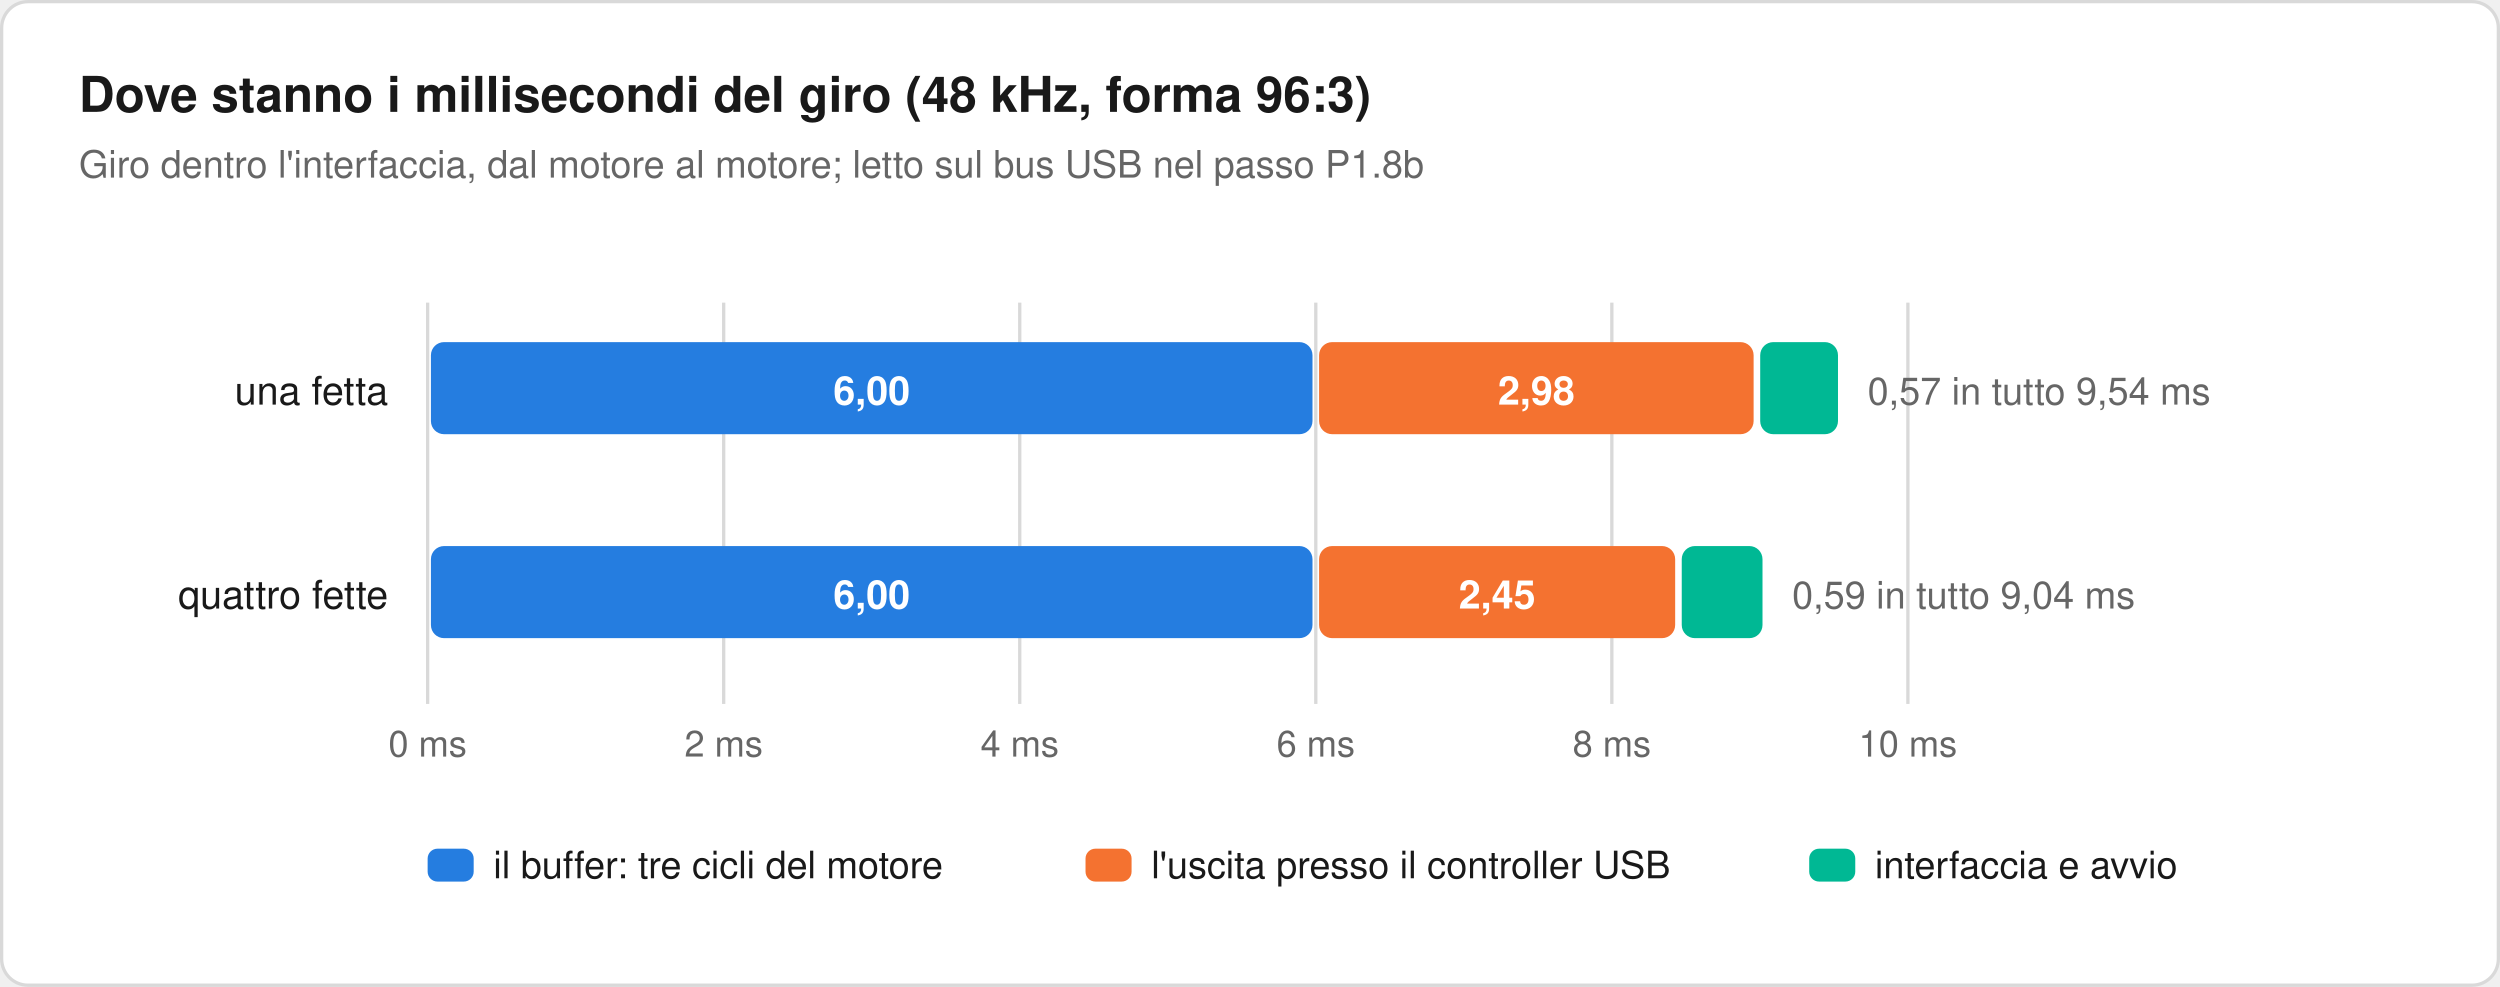
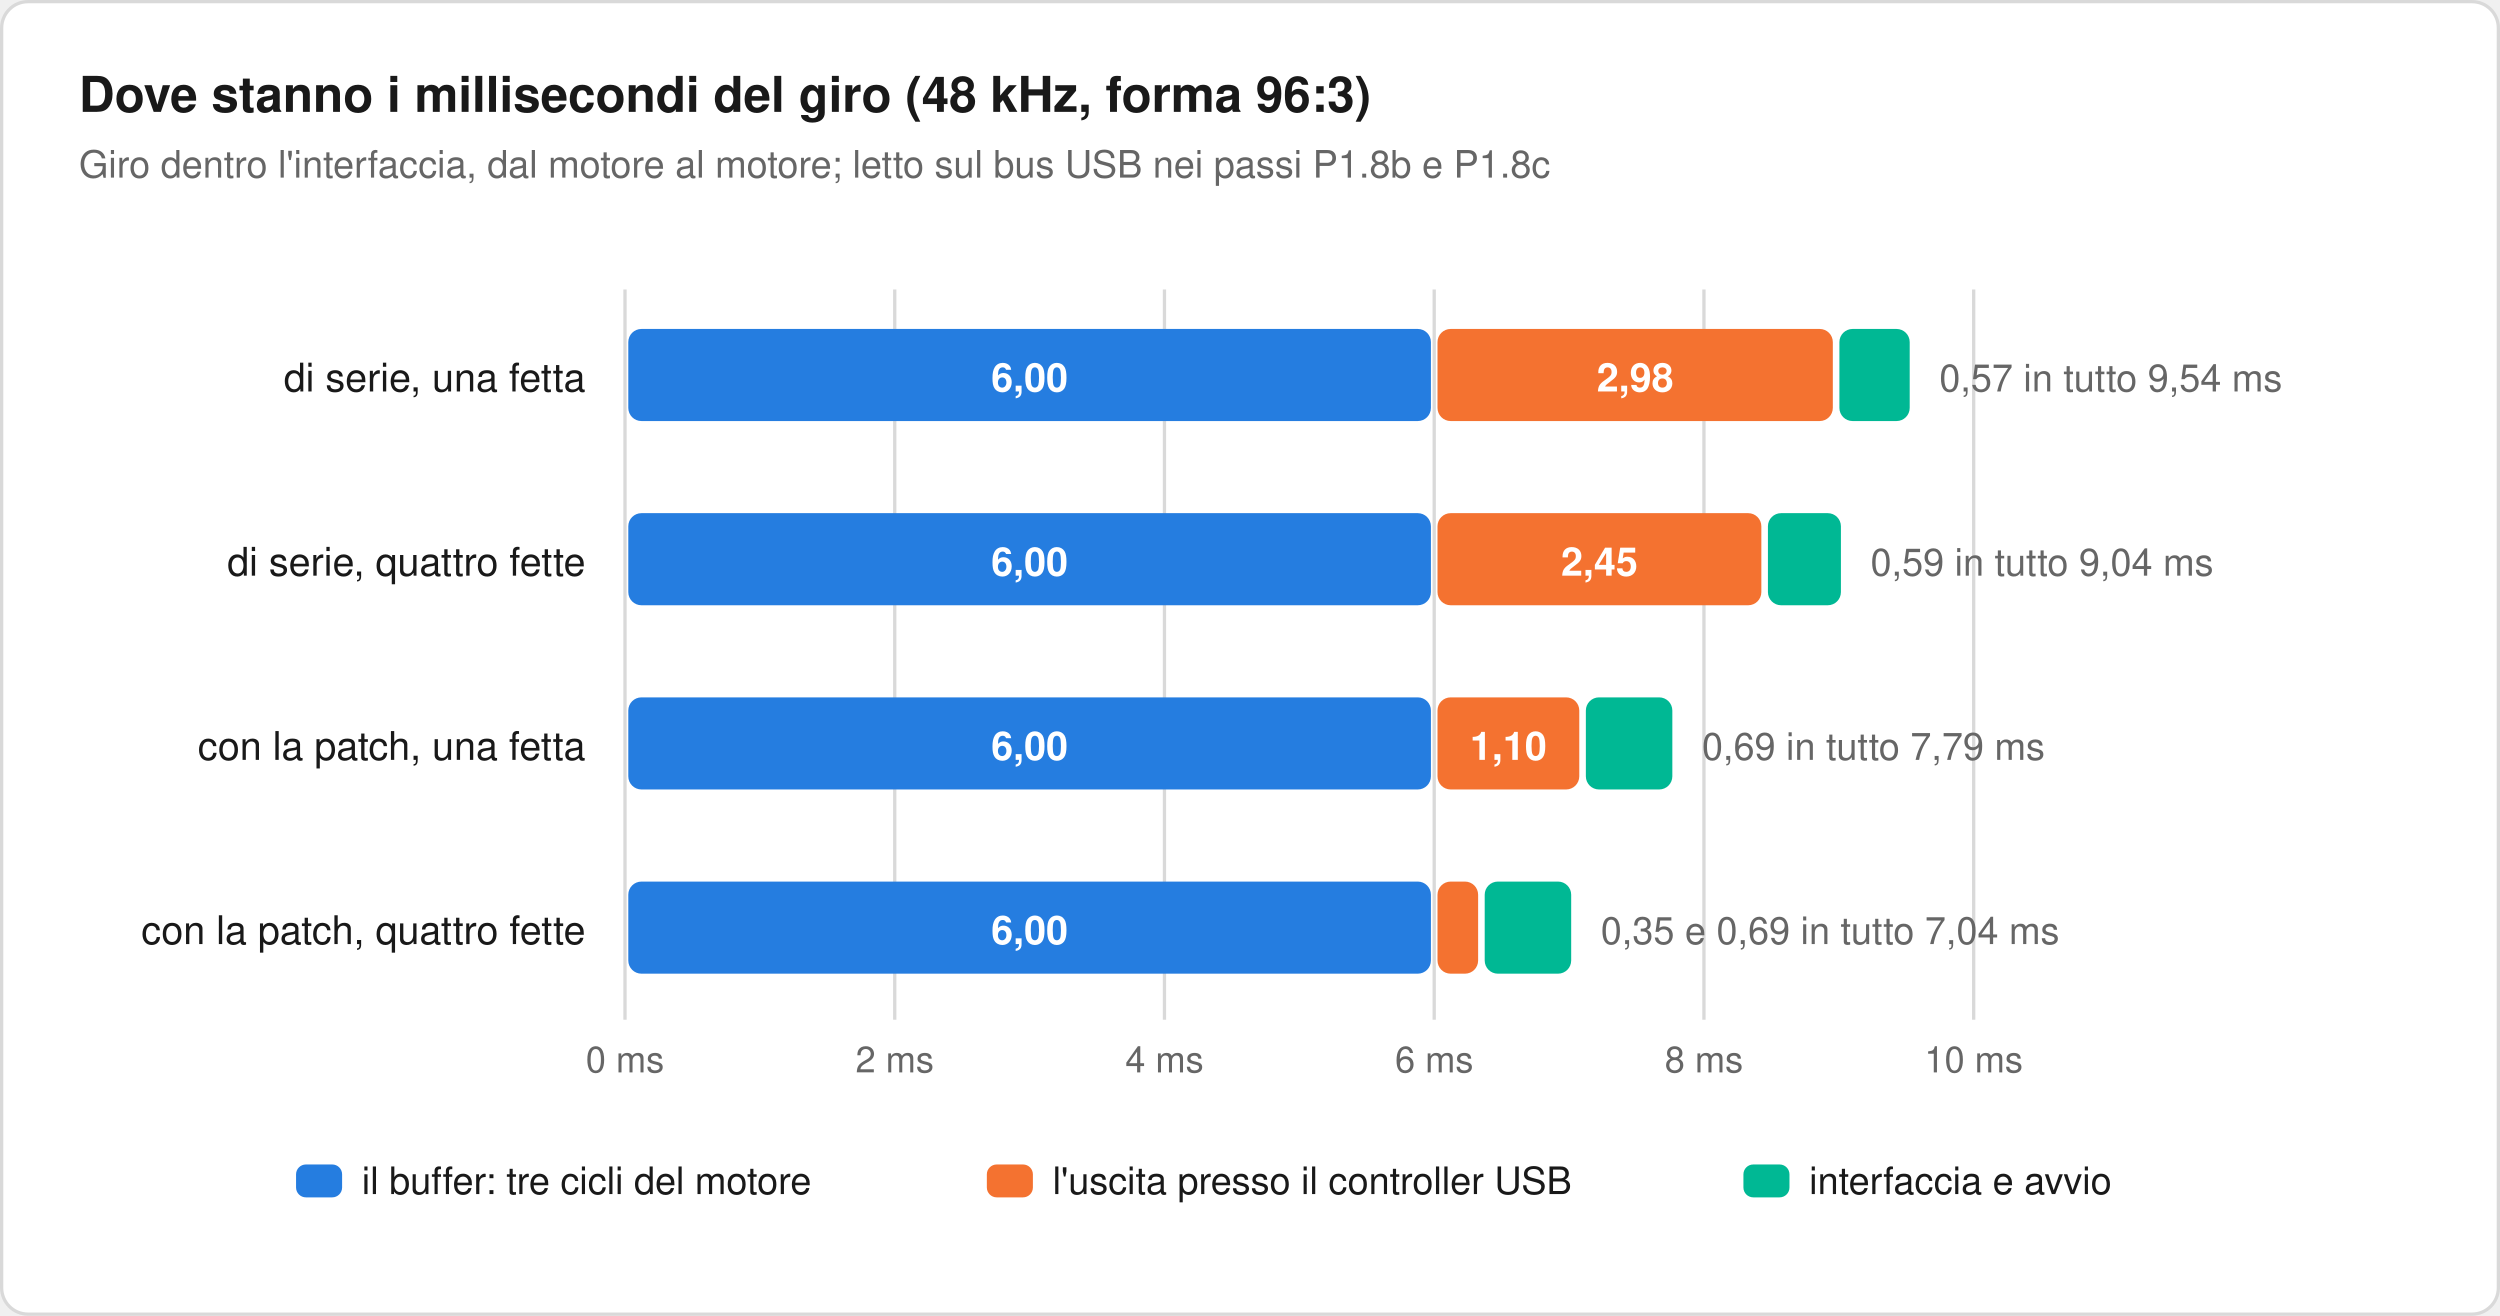
- <svg xmlns="http://www.w3.org/2000/svg" viewBox="0 0 760 300" width="760" height="300" role="img" aria-label="Dove passa il tempo del giro dentro l'interfaccia a 48 kHz, con una e con quattro fette" font-family="system-ui, -apple-system, 'Segoe UI', Helvetica, Arial, sans-serif">
+ <svg xmlns="http://www.w3.org/2000/svg" viewBox="0 0 760 400" width="760" height="400" role="img" aria-label="Dove passa il tempo del giro dentro l'interfaccia a 48 kHz, con il kernel di serie e con la patch" font-family="system-ui, -apple-system, 'Segoe UI', Helvetica, Arial, sans-serif">
  <defs>
    <marker id="arrow" viewBox="0 0 10 10" refX="9" refY="5" markerWidth="7" markerHeight="7" orient="auto-start-reverse">
      <path d="M0,0 L10,5 L0,10 z" fill="#666666" />
    </marker>
  </defs>
-   <rect x="0.5" y="0.5" width="759" height="299" rx="8" fill="#ffffff" stroke="#d9d9d9" />
+   <rect x="0.5" y="0.5" width="759" height="399" rx="8" fill="#ffffff" stroke="#d9d9d9" />
  <text x="24" y="34" font-size="15" text-anchor="start" fill="#191919" font-weight="600">Dove stanno i millisecondi del giro (48 kHz, forma 96:3)</text>
-   <text x="24" y="54" font-size="11.5" text-anchor="start" fill="#666666">Giro dentro l'interfaccia, dal motore al motore; letto sul bus USB nel passo P1.8b</text>
-   <line x1="130" y1="92" x2="130" y2="214" stroke="#d9d9d9" stroke-width="1" />
-   <text x="130" y="230" font-size="11" text-anchor="middle" fill="#666666">0 ms</text>
-   <line x1="220" y1="92" x2="220" y2="214" stroke="#d9d9d9" stroke-width="1" />
-   <text x="220" y="230" font-size="11" text-anchor="middle" fill="#666666">2 ms</text>
-   <line x1="310" y1="92" x2="310" y2="214" stroke="#d9d9d9" stroke-width="1" />
-   <text x="310" y="230" font-size="11" text-anchor="middle" fill="#666666">4 ms</text>
-   <line x1="400" y1="92" x2="400" y2="214" stroke="#d9d9d9" stroke-width="1" />
-   <text x="400" y="230" font-size="11" text-anchor="middle" fill="#666666">6 ms</text>
-   <line x1="490" y1="92" x2="490" y2="214" stroke="#d9d9d9" stroke-width="1" />
-   <text x="490" y="230" font-size="11" text-anchor="middle" fill="#666666">8 ms</text>
-   <line x1="580" y1="92" x2="580" y2="214" stroke="#d9d9d9" stroke-width="1" />
-   <text x="580" y="230" font-size="11" text-anchor="middle" fill="#666666">10 ms</text>
-   <text x="118" y="123" font-size="12" text-anchor="end" fill="#191919">una fetta</text>
-   <rect x="131" y="104" width="268" height="28" rx="4" fill="#257de0" />
-   <rect x="401" y="104" width="132.1" height="28" rx="4" fill="#f47230" />
-   <rect x="535.1" y="104" width="23.65" height="28" rx="4" fill="#00b894" />
-   <text x="265" y="123" font-size="12" text-anchor="middle" fill="#ffffff" font-weight="600">6,00</text>
-   <text x="467.05" y="123" font-size="12" text-anchor="middle" fill="#ffffff" font-weight="600">2,98</text>
-   <text x="567.75" y="123" font-size="11.5" text-anchor="start" fill="#666666">0,57   in tutto 9,54 ms</text>
-   <text x="118" y="185" font-size="12" text-anchor="end" fill="#191919">quattro fette</text>
-   <rect x="131" y="166" width="268" height="28" rx="4" fill="#257de0" />
-   <rect x="401" y="166" width="108.25" height="28" rx="4" fill="#f47230" />
-   <rect x="511.25" y="166" width="24.55" height="28" rx="4" fill="#00b894" />
-   <text x="265" y="185" font-size="12" text-anchor="middle" fill="#ffffff" font-weight="600">6,00</text>
-   <text x="455.125" y="185" font-size="12" text-anchor="middle" fill="#ffffff" font-weight="600">2,45</text>
-   <text x="544.8" y="185" font-size="11.5" text-anchor="start" fill="#666666">0,59   in tutto 9,04 ms</text>
-   <rect x="130" y="258" width="14" height="10" rx="3" fill="#257de0" />
-   <text x="150" y="267" font-size="11.5" text-anchor="start" fill="#191919">il buffer: tre cicli del motore</text>
-   <rect x="330" y="258" width="14" height="10" rx="3" fill="#f47230" />
-   <text x="350" y="267" font-size="11.5" text-anchor="start" fill="#191919">l'uscita presso il controller USB</text>
-   <rect x="550" y="258" width="14" height="10" rx="3" fill="#00b894" />
-   <text x="570" y="267" font-size="11.5" text-anchor="start" fill="#191919">interfaccia e avvio</text>
+   <text x="24" y="54" font-size="11.5" text-anchor="start" fill="#666666">Giro dentro l'interfaccia, dal motore al motore; letto sul bus USB nei passi P1.8b e P1.8c</text>
+   <line x1="190" y1="88" x2="190" y2="310" stroke="#d9d9d9" stroke-width="1" />
+   <text x="190" y="326" font-size="11" text-anchor="middle" fill="#666666">0 ms</text>
+   <line x1="272" y1="88" x2="272" y2="310" stroke="#d9d9d9" stroke-width="1" />
+   <text x="272" y="326" font-size="11" text-anchor="middle" fill="#666666">2 ms</text>
+   <line x1="354" y1="88" x2="354" y2="310" stroke="#d9d9d9" stroke-width="1" />
+   <text x="354" y="326" font-size="11" text-anchor="middle" fill="#666666">4 ms</text>
+   <line x1="436" y1="88" x2="436" y2="310" stroke="#d9d9d9" stroke-width="1" />
+   <text x="436" y="326" font-size="11" text-anchor="middle" fill="#666666">6 ms</text>
+   <line x1="518" y1="88" x2="518" y2="310" stroke="#d9d9d9" stroke-width="1" />
+   <text x="518" y="326" font-size="11" text-anchor="middle" fill="#666666">8 ms</text>
+   <line x1="600" y1="88" x2="600" y2="310" stroke="#d9d9d9" stroke-width="1" />
+   <text x="600" y="326" font-size="11" text-anchor="middle" fill="#666666">10 ms</text>
+   <text x="178" y="119" font-size="12" text-anchor="end" fill="#191919">di serie, una fetta</text>
+   <rect x="191" y="100" width="244" height="28" rx="4" fill="#257de0" />
+   <rect x="437" y="100" width="120.18" height="28" rx="4" fill="#f47230" />
+   <rect x="559.18" y="100" width="21.37" height="28" rx="4" fill="#00b894" />
+   <text x="313" y="119" font-size="12" text-anchor="middle" fill="#ffffff" font-weight="600">6,00</text>
+   <text x="497.09" y="119" font-size="12" text-anchor="middle" fill="#ffffff" font-weight="600">2,98</text>
+   <text x="589.55" y="119" font-size="11.5" text-anchor="start" fill="#666666">0,57   in tutto 9,54 ms</text>
+   <text x="178" y="175" font-size="12" text-anchor="end" fill="#191919">di serie, quattro fette</text>
+   <rect x="191" y="156" width="244" height="28" rx="4" fill="#257de0" />
+   <rect x="437" y="156" width="98.45" height="28" rx="4" fill="#f47230" />
+   <rect x="537.45" y="156" width="22.19" height="28" rx="4" fill="#00b894" />
+   <text x="313" y="175" font-size="12" text-anchor="middle" fill="#ffffff" font-weight="600">6,00</text>
+   <text x="486.225" y="175" font-size="12" text-anchor="middle" fill="#ffffff" font-weight="600">2,45</text>
+   <text x="568.64" y="175" font-size="11.5" text-anchor="start" fill="#666666">0,59   in tutto 9,04 ms</text>
+   <text x="178" y="231" font-size="12" text-anchor="end" fill="#191919">con la patch, una fetta</text>
+   <rect x="191" y="212" width="244" height="28" rx="4" fill="#257de0" />
+   <rect x="437" y="212" width="43.1" height="28" rx="4" fill="#f47230" />
+   <rect x="482.1" y="212" width="26.29" height="28" rx="4" fill="#00b894" />
+   <text x="313" y="231" font-size="12" text-anchor="middle" fill="#ffffff" font-weight="600">6,00</text>
+   <text x="458.55" y="231" font-size="12" text-anchor="middle" fill="#ffffff" font-weight="600">1,10</text>
+   <text x="517.39" y="231" font-size="11.5" text-anchor="start" fill="#666666">0,69   in tutto 7,79 ms</text>
+   <text x="178" y="287" font-size="12" text-anchor="end" fill="#191919">con la patch, quattro fette</text>
+   <rect x="191" y="268" width="244" height="28" rx="4" fill="#257de0" />
+   <rect x="437" y="268" width="12.35" height="28" rx="4" fill="#f47230" />
+   <rect x="451.35" y="268" width="26.29" height="28" rx="4" fill="#00b894" />
+   <text x="313" y="287" font-size="12" text-anchor="middle" fill="#ffffff" font-weight="600">6,00</text>
+   <text x="486.64" y="287" font-size="11.5" text-anchor="start" fill="#666666">0,35 e 0,69   in tutto 7,04 ms</text>
+   <rect x="90" y="354" width="14" height="10" rx="3" fill="#257de0" />
+   <text x="110" y="363" font-size="11.5" text-anchor="start" fill="#191919">il buffer: tre cicli del motore</text>
+   <rect x="300" y="354" width="14" height="10" rx="3" fill="#f47230" />
+   <text x="320" y="363" font-size="11.5" text-anchor="start" fill="#191919">l'uscita presso il controller USB</text>
+   <rect x="530" y="354" width="14" height="10" rx="3" fill="#00b894" />
+   <text x="550" y="363" font-size="11.5" text-anchor="start" fill="#191919">interfaccia e avvio</text>
</svg>
